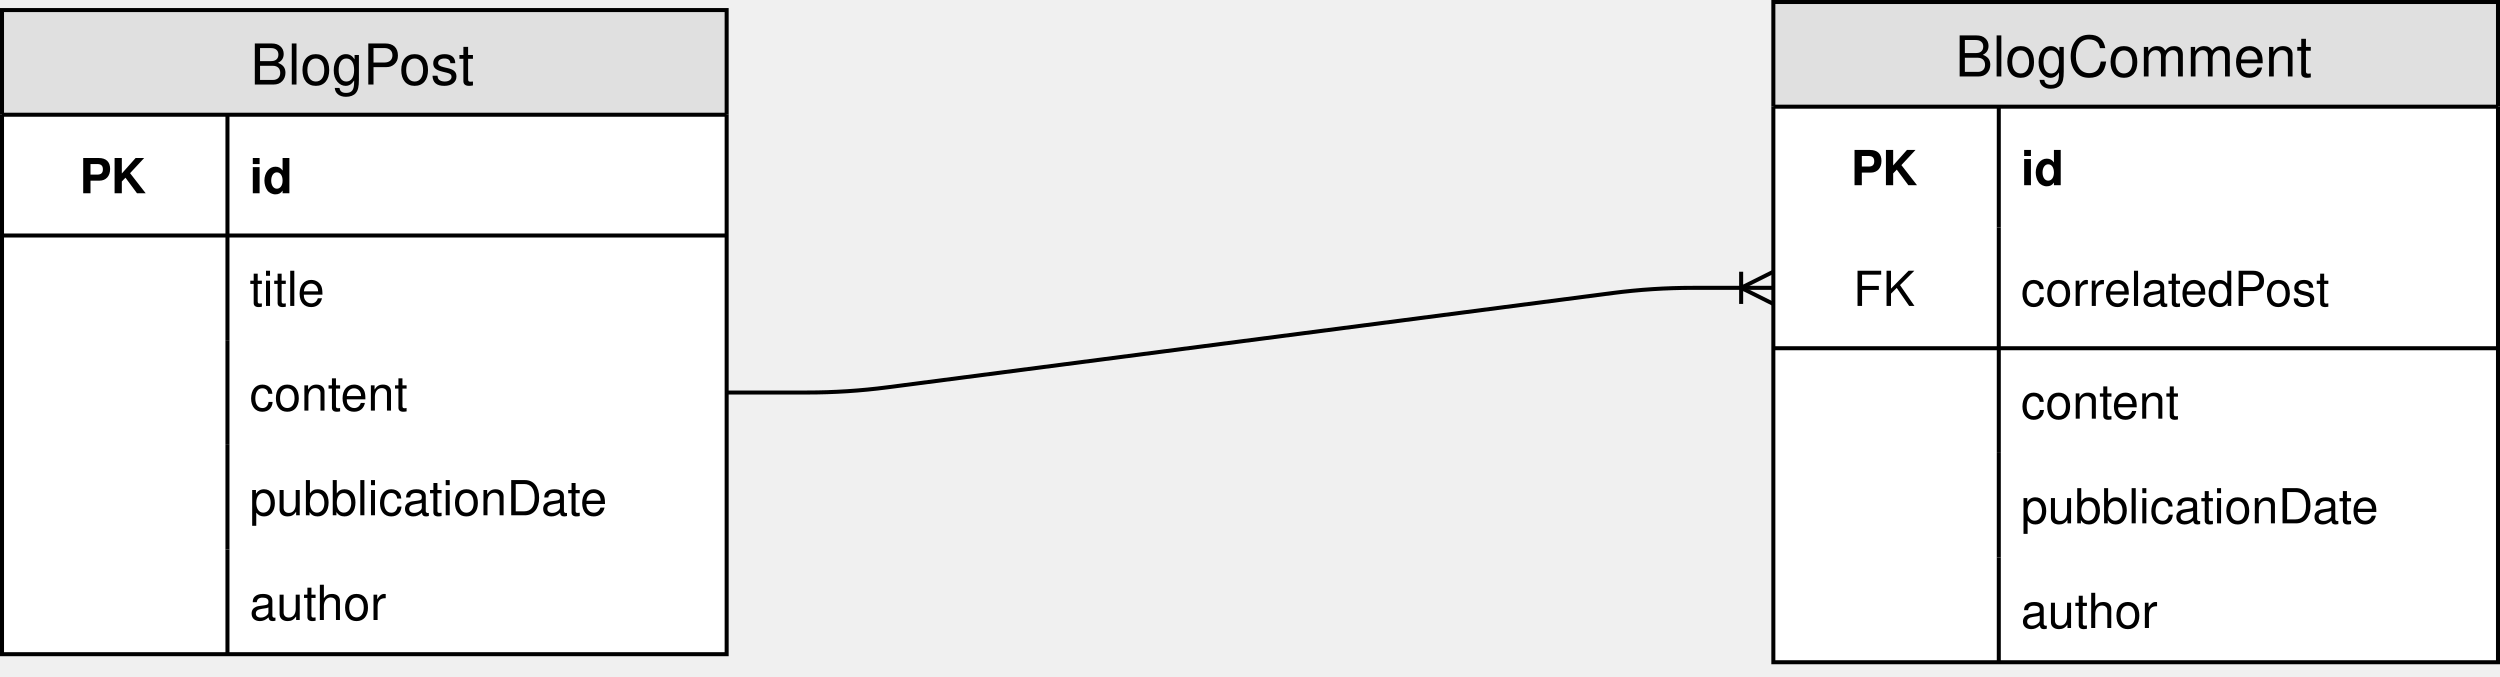
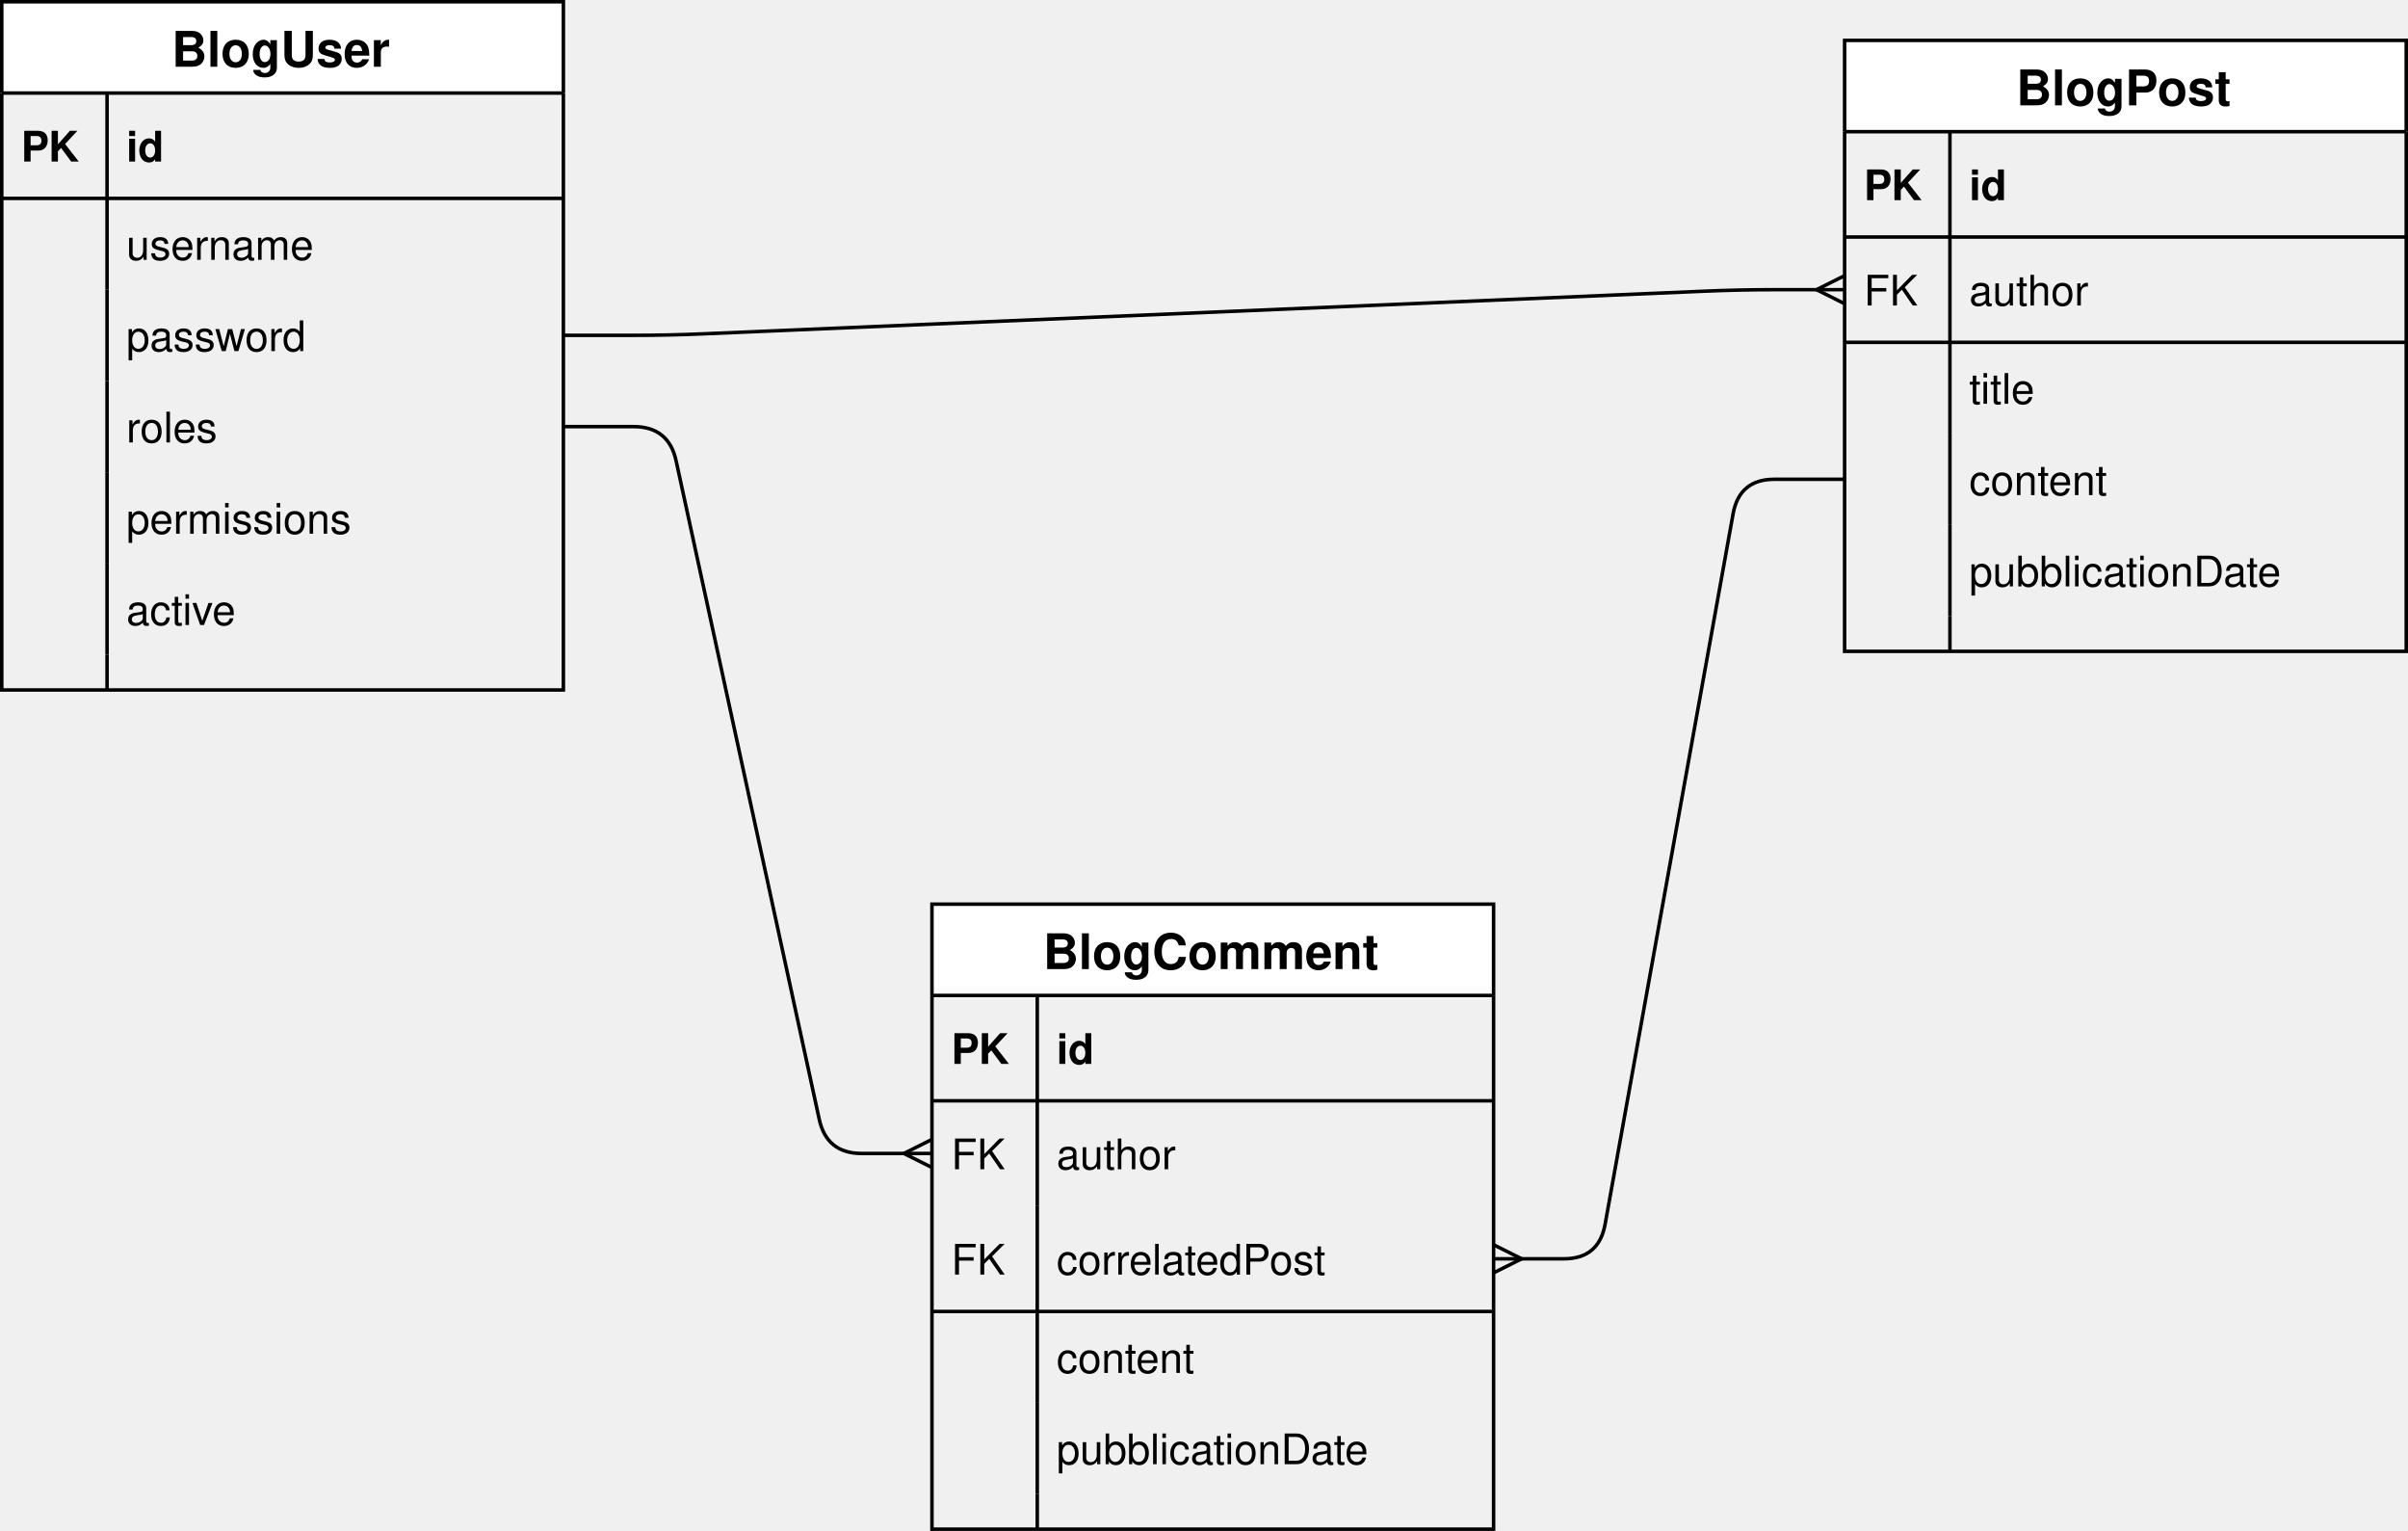
- <svg xmlns="http://www.w3.org/2000/svg" version="1.1" width="621px" height="168px" viewBox="-0.5 -0.5 621 168" content="&lt;mxfile host=&quot;Electron&quot; modified=&quot;2020-03-09T18:24:41.661Z&quot; agent=&quot;Mozilla/5.0 (Windows NT 10.0; Win64; x64) AppleWebKit/537.36 (KHTML, like Gecko) draw.io/12.6.5 Chrome/80.0.399.86 Electron/8.0.0 Safari/537.36&quot; version=&quot;12.6.5&quot; etag=&quot;mew3KXNLpPm3Ix8e0VzK&quot; type=&quot;device&quot;&gt;&lt;diagram id=&quot;9vXZLdP4zpyYT9cy69Ba&quot;&gt;7Vtdb6M4FP01eR1hCJQ8TtJ2V9pWqtqRdvbRCQ5YYzAyziSZX7/XYAeIyZbJJDSzoo1U7vXn9T3HDgc68Rbp7g+B8+SZR4RNXCfaTbz7iesiJwzgj/LsK0/oaEcsaKQr1Y43+oOYltq7oREpWhUl50zSvO1c8SwjK9nyYSH4tl1tzVl71BzHxHK8rTCzvX/TSCbai4JZXfAnoXGihw7du6ogxaayjqRIcMS3DZf3MPEWgnNZXaW7BWFq8cy6VO0eT5QeJiZIJvs0cKsG3zHb6NjmjMcvvJB6fnJvgi62NGU4A2u+5pl80yUO2KuEsugJ7/lGDVpIvPpmrHnCBf0B9TGDIgQOKBZS59QNVG+UsQVnXJTjeMRRv62Wb6pHPZYgBbR9MRGiI9cz3rUqPuFCmllyxnBe0GU5b9UwxSKm2ZxLyVNdyUT52J7UuvyBcsxonIFvBWMRYdaiigZNwdYLSoQku5NJQYdUA0cIT4kUe6hiGngaHZoerqPtbQNsofYlDZyhQDuxBnh86LvGAFxoGHRDwrMgASUWGBKcq0sISlLMXoFlOItV6VzyXK8lI2uz9kJPUl0vzXqjxnpWdedq3SgQ7bN2pzSKyl6bIMl4icIixyuaxU/VKIFTu171aCofHLpcs5JjCXRGMjUbLrHEywN+c04zWS6ZP4cPLOLC+eRPfIh0ATaqbfio6kIueFZIgWmZUQIg2xIFtHkkeP4FYEVMtE2u+Ed4cfvixe3Gi8FH0A8e3gXQMbXQ8fLXz6CjuRzoFFqWTUZ2ZN4i4UnYtDEyvRRE3kOBClwH2Dvf+rDSY9ZHRBMHXjcOGon3g+vk3bfyLqmEmV5lY3De3xjKzn7zXeGyu4Dfcxcwu8WvoCGw0PDLQOjL+f/Ew/+M7v5ZdL9Egu+sBMN8pZrYSPhbIXzoDkf4cCT8EIS/+zDCz6wE55vlksGKS8qzeyzHo/52mI+ccDjqG9Fl5P51uT/7MO4jZGUYb2QCCRkpfzOU96YDUt6WBUfKX4Hy6IQOOATnbZlPKb8Lnqad3/JH8XcyjPjr37XFXzTredajYHoBWNj63rXU3x7HwKj+Nrh6E/IvsnXAUf8d8MCYnnVgXCTztua34kIQBreGUfcDw/EZ0Rm7xNnfH9/ZJfrKwxfBii0fPp69SzjjLvGzu0TwcbuELRSOwvHw95Lv7AXhgI+KkK0sjveS1yB9+GH3kq6tEI7i8e2yHxl5Zwj6u7a2ONL/CvRvvD04OP1ttXCUj2+O9N6Aj4w63iEcSX8N0p94ZjAE6W2h0EoxiWJi7uJgzlTuX5VcAF8JHuoSa0USmRq1mGTRZ/W6NpgPr5DmL/wZZ/uyAKb7VeeiNP5RxiffmPe7ZuH93lg7Kr+azuG60QqsupEyTJsqLBVLKz8F34iVdunbXWlIPKnlkh7Cb5ORTpewa5yl2EK/t+fRlUQ9xosC6eTka8XT2dENXxWSblVDwerIPerIO+6oWgiroxJTh8C7YAZm/e57Vb3+DwLv4V8=&lt;/diagram&gt;&lt;/mxfile&gt;">
+ <svg xmlns="http://www.w3.org/2000/svg" version="1.1" width="686px" height="436px" viewBox="-0.5 -0.5 686 436">
  <defs>
-     <clipPath id="mx-clip-60-28-116-30-0">
-       <rect x="60" y="28" width="116" height="30" />
+     <clipPath id="mx-clip-299-283-122-30-0">
+       <rect x="299" y="283" width="122" height="30" />
    </clipPath>
-     <clipPath id="mx-clip-4-28-48-30-0">
-       <rect x="4" y="28" width="48" height="30" />
+     <clipPath id="mx-clip-269-283-22-30-0">
+       <rect x="269" y="283" width="22" height="30" />
    </clipPath>
-     <clipPath id="mx-clip-60-63-116-26-0">
-       <rect x="60" y="63" width="116" height="26" />
+     <clipPath id="mx-clip-299-313-122-30-0">
+       <rect x="299" y="313" width="122" height="30" />
    </clipPath>
-     <clipPath id="mx-clip-60-89-116-26-0">
-       <rect x="60" y="89" width="116" height="26" />
+     <clipPath id="mx-clip-269-313-22-30-0">
+       <rect x="269" y="313" width="22" height="30" />
    </clipPath>
-     <clipPath id="mx-clip-60-115-116-26-0">
-       <rect x="60" y="115" width="116" height="26" />
+     <clipPath id="mx-clip-299-343-122-30-0">
+       <rect x="299" y="343" width="122" height="30" />
    </clipPath>
-     <clipPath id="mx-clip-60-141-116-26-0">
-       <rect x="60" y="141" width="116" height="26" />
+     <clipPath id="mx-clip-269-343-22-30-0">
+       <rect x="269" y="343" width="22" height="30" />
    </clipPath>
-     <clipPath id="mx-clip-500-26-116-30-0">
-       <rect x="500" y="26" width="116" height="30" />
+     <clipPath id="mx-clip-299-378-122-26-0">
+       <rect x="299" y="378" width="122" height="26" />
    </clipPath>
-     <clipPath id="mx-clip-444-26-48-30-0">
-       <rect x="444" y="26" width="48" height="30" />
+     <clipPath id="mx-clip-299-404-122-26-0">
+       <rect x="299" y="404" width="122" height="26" />
    </clipPath>
-     <clipPath id="mx-clip-500-56-116-30-0">
-       <rect x="500" y="56" width="116" height="30" />
+     <clipPath id="mx-clip-34-26-122-30-0">
+       <rect x="34" y="26" width="122" height="30" />
    </clipPath>
-     <clipPath id="mx-clip-444-56-48-30-0">
-       <rect x="444" y="56" width="48" height="30" />
+     <clipPath id="mx-clip-4-26-22-30-0">
+       <rect x="4" y="26" width="22" height="30" />
    </clipPath>
-     <clipPath id="mx-clip-500-91-116-26-0">
-       <rect x="500" y="91" width="116" height="26" />
+     <clipPath id="mx-clip-34-61-122-26-0">
+       <rect x="34" y="61" width="122" height="26" />
    </clipPath>
-     <clipPath id="mx-clip-500-117-116-26-0">
-       <rect x="500" y="117" width="116" height="26" />
+     <clipPath id="mx-clip-34-87-122-26-0">
+       <rect x="34" y="87" width="122" height="26" />
    </clipPath>
-     <clipPath id="mx-clip-500-143-116-26-0">
-       <rect x="500" y="143" width="116" height="26" />
+     <clipPath id="mx-clip-34-113-122-26-0">
+       <rect x="34" y="113" width="122" height="26" />
+     </clipPath>
+     <clipPath id="mx-clip-34-139-122-26-0">
+       <rect x="34" y="139" width="122" height="26" />
+     </clipPath>
+     <clipPath id="mx-clip-34-165-122-26-0">
+       <rect x="34" y="165" width="122" height="26" />
+     </clipPath>
+     <clipPath id="mx-clip-559-37-122-30-0">
+       <rect x="559" y="37" width="122" height="30" />
+     </clipPath>
+     <clipPath id="mx-clip-529-37-22-30-0">
+       <rect x="529" y="37" width="22" height="30" />
+     </clipPath>
+     <clipPath id="mx-clip-559-67-122-30-0">
+       <rect x="559" y="67" width="122" height="30" />
+     </clipPath>
+     <clipPath id="mx-clip-529-67-22-30-0">
+       <rect x="529" y="67" width="22" height="30" />
+     </clipPath>
+     <clipPath id="mx-clip-559-102-122-26-0">
+       <rect x="559" y="102" width="122" height="26" />
+     </clipPath>
+     <clipPath id="mx-clip-559-128-122-26-0">
+       <rect x="559" y="128" width="122" height="26" />
+     </clipPath>
+     <clipPath id="mx-clip-559-154-122-26-0">
+       <rect x="559" y="154" width="122" height="26" />
    </clipPath>
  </defs>
  <g>
-     <path d="M 0 28 L 0 2 L 180 2 L 180 28" fill="#e0e0e0" stroke="#000000" stroke-miterlimit="10" pointer-events="all" />
-     <path d="M 0 28 L 0 162 L 180 162 L 180 28" fill="#ffffff" stroke="#000000" stroke-miterlimit="10" pointer-events="all" />
-     <path d="M 0 28 L 180 28" fill="none" stroke="#000000" stroke-miterlimit="10" pointer-events="all" />
-     <g fill="#000000" font-family="Helvetica" text-anchor="middle" font-size="14px">
-       <text x="89.5" y="20.5">BlogPost</text>
+     <path d="M 160 121 L 180 121 Q 190 121 192.12 130.77 L 232.88 318.23 Q 235 328 245 328 L 265 328" fill="none" stroke="#000000" stroke-miterlimit="10" pointer-events="stroke" />
+     <path d="M 265 324 L 257 328 L 265 332" fill="none" stroke="#000000" stroke-miterlimit="10" pointer-events="all" />
+     <path d="M 160 95 L 180 95 Q 190 95 199.99 94.57 L 485.01 82.43 Q 495 82 505 82 L 525 82" fill="none" stroke="#000000" stroke-miterlimit="10" pointer-events="stroke" />
+     <path d="M 525 78 L 517 82 L 525 86" fill="none" stroke="#000000" stroke-miterlimit="10" pointer-events="all" />
+     <path d="M 425 358 L 445 358 Q 455 358 456.77 348.16 L 493.23 145.84 Q 495 136 505 136 L 525 136" fill="none" stroke="#000000" stroke-miterlimit="10" pointer-events="stroke" />
+     <path d="M 425 362 L 433 358 L 425 354" fill="none" stroke="#000000" stroke-miterlimit="10" pointer-events="all" />
+     <path d="M 265 283 L 265 257 L 425 257 L 425 283" fill="#ffffff" stroke="#000000" stroke-miterlimit="10" pointer-events="all" />
+     <path d="M 265 283 L 265 435 L 425 435 L 425 283" fill="none" stroke="#000000" stroke-miterlimit="10" pointer-events="none" />
+     <path d="M 265 283 L 425 283" fill="none" stroke="#000000" stroke-miterlimit="10" pointer-events="none" />
+     <g fill="#000000" font-family="Helvetica" font-weight="bold" text-anchor="middle" font-size="14px">
+       <text x="344.5" y="275.5">BlogComment</text>
    </g>
-     <rect x="0" y="28" width="180" height="30" fill="none" stroke="none" pointer-events="all" />
-     <rect x="0" y="28" width="180" height="30" fill="none" stroke="none" pointer-events="all" />
-     <path d="M 0 28 M 180 28 M 180 58 L 0 58" fill="none" stroke="#000000" stroke-miterlimit="10" pointer-events="all" />
-     <g fill="#000000" font-family="Helvetica" font-weight="bold" text-decoration="underline" clip-path="url(#mx-clip-60-28-116-30-0)" font-size="12px">
-       <text x="61.5" y="47.5">id</text>
+     <path d="M 265 283 M 425 283 M 425 313 L 265 313" fill="none" stroke="#000000" stroke-miterlimit="10" pointer-events="none" />
+     <g fill="#000000" font-family="Helvetica" font-weight="bold" text-decoration="underline" clip-path="url(#mx-clip-299-283-122-30-0)" font-size="12px">
+       <text x="300.5" y="302.5">id</text>
    </g>
-     <rect x="0" y="28" width="56" height="30" fill="none" stroke="none" pointer-events="all" />
-     <rect x="0" y="28" width="56" height="30" fill="none" stroke="none" pointer-events="all" />
-     <path d="M 0 28 M 56 28 L 56 58 M 0 58" fill="none" stroke="#000000" stroke-miterlimit="10" pointer-events="all" />
-     <g fill="#000000" font-family="Helvetica" font-weight="bold" clip-path="url(#mx-clip-4-28-48-30-0)" text-anchor="middle" font-size="12px">
-       <text x="27.5" y="47.5">PK</text>
+     <path d="M 265 283 M 295 283 L 295 313 M 265 313" fill="none" stroke="#000000" stroke-miterlimit="10" pointer-events="none" />
+     <g fill="#000000" font-family="Helvetica" font-weight="bold" clip-path="url(#mx-clip-269-283-22-30-0)" font-size="12px">
+       <text x="270.5" y="302.5">PK</text>
    </g>
-     <rect x="0" y="58" width="180" height="26" fill="none" stroke="none" pointer-events="all" />
-     <rect x="0" y="58" width="180" height="26" fill="none" stroke="none" pointer-events="all" />
-     <path d="M 0 58 M 180 58 M 180 84 M 0 84" fill="none" stroke="#000000" stroke-miterlimit="10" pointer-events="all" />
-     <g fill="#000000" font-family="Helvetica" clip-path="url(#mx-clip-60-63-116-26-0)" font-size="12px">
-       <text x="61.5" y="75.5">title</text>
+     <g fill="#000000" font-family="Helvetica" text-decoration="underline" clip-path="url(#mx-clip-299-313-122-30-0)" font-size="12px">
+       <text x="300.5" y="332.5">author</text>
    </g>
-     <rect x="0" y="58" width="56" height="26" fill="none" stroke="none" pointer-events="all" />
-     <rect x="0" y="58" width="56" height="26" fill="none" stroke="none" pointer-events="all" />
-     <path d="M 0 58 M 56 58 L 56 84 M 0 84" fill="none" stroke="#000000" stroke-miterlimit="10" pointer-events="all" />
-     <rect x="0" y="84" width="180" height="26" fill="none" stroke="none" pointer-events="all" />
-     <rect x="0" y="84" width="180" height="26" fill="none" stroke="none" pointer-events="all" />
-     <path d="M 0 84 M 180 84 M 180 110 M 0 110" fill="none" stroke="#000000" stroke-miterlimit="10" pointer-events="all" />
-     <g fill="#000000" font-family="Helvetica" clip-path="url(#mx-clip-60-89-116-26-0)" font-size="12px">
-       <text x="61.5" y="101.5">content</text>
+     <path d="M 265 313 M 295 313 L 295 343 M 265 343" fill="none" stroke="#000000" stroke-miterlimit="10" pointer-events="none" />
+     <g fill="#000000" font-family="Helvetica" clip-path="url(#mx-clip-269-313-22-30-0)" font-size="12px">
+       <text x="270.5" y="332.5">FK</text>
    </g>
-     <rect x="0" y="84" width="56" height="26" fill="none" stroke="none" pointer-events="all" />
-     <rect x="0" y="84" width="56" height="26" fill="none" stroke="none" pointer-events="all" />
-     <path d="M 0 84 M 56 84 L 56 110 M 0 110" fill="none" stroke="#000000" stroke-miterlimit="10" pointer-events="all" />
-     <rect x="0" y="110" width="180" height="26" fill="none" stroke="none" pointer-events="all" />
-     <rect x="0" y="110" width="180" height="26" fill="none" stroke="none" pointer-events="all" />
-     <path d="M 0 110 M 180 110 M 180 136 M 0 136" fill="none" stroke="#000000" stroke-miterlimit="10" pointer-events="all" />
-     <g fill="#000000" font-family="Helvetica" clip-path="url(#mx-clip-60-115-116-26-0)" font-size="12px">
-       <text x="61.5" y="127.5">pubblicationDate</text>
+     <path d="M 265 343 M 425 343 M 425 373 L 265 373" fill="none" stroke="#000000" stroke-miterlimit="10" pointer-events="none" />
+     <g fill="#000000" font-family="Helvetica" text-decoration="underline" clip-path="url(#mx-clip-299-343-122-30-0)" font-size="12px">
+       <text x="300.5" y="362.5">correlatedPost</text>
    </g>
-     <rect x="0" y="110" width="56" height="26" fill="none" stroke="none" pointer-events="all" />
-     <rect x="0" y="110" width="56" height="26" fill="none" stroke="none" pointer-events="all" />
-     <path d="M 0 110 M 56 110 L 56 136 M 0 136" fill="none" stroke="#000000" stroke-miterlimit="10" pointer-events="all" />
-     <rect x="0" y="136" width="180" height="26" fill="none" stroke="none" pointer-events="all" />
-     <rect x="0" y="136" width="180" height="26" fill="none" stroke="none" pointer-events="all" />
-     <path d="M 0 136 M 180 136 M 180 162 M 0 162" fill="none" stroke="#000000" stroke-miterlimit="10" pointer-events="all" />
-     <g fill="#000000" font-family="Helvetica" clip-path="url(#mx-clip-60-141-116-26-0)" font-size="12px">
-       <text x="61.5" y="153.5">author</text>
+     <path d="M 265 343 M 295 343 L 295 373 M 265 373" fill="none" stroke="#000000" stroke-miterlimit="10" pointer-events="none" />
+     <g fill="#000000" font-family="Helvetica" clip-path="url(#mx-clip-269-343-22-30-0)" font-size="12px">
+       <text x="270.5" y="362.5">FK</text>
    </g>
-     <rect x="0" y="136" width="56" height="26" fill="none" stroke="none" pointer-events="all" />
-     <rect x="0" y="136" width="56" height="26" fill="none" stroke="none" pointer-events="all" />
-     <path d="M 0 136 M 56 136 L 56 162 M 0 162" fill="none" stroke="#000000" stroke-miterlimit="10" pointer-events="all" />
-     <path d="M 440 26 L 440 0 L 620 0 L 620 26" fill="#e0e0e0" stroke="#000000" stroke-miterlimit="10" pointer-events="all" />
-     <path d="M 440 26 L 440 164 L 620 164 L 620 26" fill="#ffffff" stroke="#000000" stroke-miterlimit="10" pointer-events="all" />
-     <path d="M 440 26 L 620 26" fill="none" stroke="#000000" stroke-miterlimit="10" pointer-events="all" />
-     <g fill="#000000" font-family="Helvetica" text-anchor="middle" font-size="14px">
-       <text x="529.5" y="18.5">BlogComment</text>
+     <path d="M 265 373 M 425 373 M 425 399 M 265 399" fill="none" stroke="#000000" stroke-miterlimit="10" pointer-events="none" />
+     <g fill="#000000" font-family="Helvetica" clip-path="url(#mx-clip-299-378-122-26-0)" font-size="12px">
+       <text x="300.5" y="390.5">content</text>
    </g>
-     <rect x="440" y="26" width="180" height="30" fill="none" stroke="none" pointer-events="all" />
-     <rect x="440" y="26" width="180" height="30" fill="none" stroke="none" pointer-events="all" />
-     <path d="M 440 26 M 620 26 M 620 56 M 440 56" fill="none" stroke="#000000" stroke-miterlimit="10" pointer-events="all" />
-     <g fill="#000000" font-family="Helvetica" font-weight="bold" text-decoration="underline" clip-path="url(#mx-clip-500-26-116-30-0)" font-size="12px">
-       <text x="501.5" y="45.5">id</text>
+     <path d="M 265 373 M 295 373 L 295 399 M 265 399" fill="none" stroke="#000000" stroke-miterlimit="10" pointer-events="none" />
+     <path d="M 265 399 M 425 399 M 425 425 M 265 425" fill="none" stroke="#000000" stroke-miterlimit="10" pointer-events="none" />
+     <g fill="#000000" font-family="Helvetica" clip-path="url(#mx-clip-299-404-122-26-0)" font-size="12px">
+       <text x="300.5" y="416.5">pubblicationDate</text>
    </g>
-     <rect x="440" y="26" width="56" height="30" fill="none" stroke="none" pointer-events="all" />
-     <rect x="440" y="26" width="56" height="30" fill="none" stroke="none" pointer-events="all" />
-     <path d="M 440 26 M 496 26 L 496 56 M 440 56" fill="none" stroke="#000000" stroke-miterlimit="10" pointer-events="all" />
-     <g fill="#000000" font-family="Helvetica" font-weight="bold" clip-path="url(#mx-clip-444-26-48-30-0)" text-anchor="middle" font-size="12px">
-       <text x="467.5" y="45.5">PK</text>
+     <path d="M 265 399 M 295 399 L 295 425 M 265 425" fill="none" stroke="#000000" stroke-miterlimit="10" pointer-events="none" />
+     <path d="M 265 425 M 425 425 M 425 435 M 265 435" fill="none" stroke="#000000" stroke-miterlimit="10" pointer-events="none" />
+     <path d="M 265 425 M 295 425 L 295 435 M 265 435" fill="none" stroke="#000000" stroke-miterlimit="10" pointer-events="none" />
+     <path d="M 0 26 L 0 0 L 160 0 L 160 26" fill="#ffffff" stroke="#000000" stroke-miterlimit="10" pointer-events="none" />
+     <path d="M 0 26 L 0 196 L 160 196 L 160 26" fill="none" stroke="#000000" stroke-miterlimit="10" pointer-events="none" />
+     <path d="M 0 26 L 160 26" fill="none" stroke="#000000" stroke-miterlimit="10" pointer-events="none" />
+     <g fill="#000000" font-family="Helvetica" font-weight="bold" text-anchor="middle" font-size="14px">
+       <text x="79.5" y="18.5">BlogUser</text>
    </g>
-     <rect x="440" y="56" width="180" height="30" fill="none" stroke="none" pointer-events="all" />
-     <rect x="440" y="56" width="180" height="30" fill="none" stroke="none" pointer-events="all" />
-     <path d="M 440 56 M 620 56 M 620 86 L 440 86" fill="none" stroke="#000000" stroke-miterlimit="10" pointer-events="all" />
-     <g fill="#000000" font-family="Helvetica" clip-path="url(#mx-clip-500-56-116-30-0)" font-size="12px">
-       <text x="501.5" y="75.5">correlatedPost</text>
+     <path d="M 0 26 M 160 26 M 160 56 L 0 56" fill="none" stroke="#000000" stroke-miterlimit="10" pointer-events="none" />
+     <g fill="#000000" font-family="Helvetica" font-weight="bold" text-decoration="underline" clip-path="url(#mx-clip-34-26-122-30-0)" font-size="12px">
+       <text x="35.5" y="45.5">id</text>
    </g>
-     <rect x="440" y="56" width="56" height="30" fill="none" stroke="none" pointer-events="all" />
-     <rect x="440" y="56" width="56" height="30" fill="none" stroke="none" pointer-events="all" />
-     <path d="M 440 56 M 496 56 L 496 86 M 440 86" fill="none" stroke="#000000" stroke-miterlimit="10" pointer-events="all" />
-     <g fill="#000000" font-family="Helvetica" clip-path="url(#mx-clip-444-56-48-30-0)" text-anchor="middle" font-size="12px">
-       <text x="467.5" y="75.5">FK</text>
+     <path d="M 0 26 M 30 26 L 30 56 M 0 56" fill="none" stroke="#000000" stroke-miterlimit="10" pointer-events="none" />
+     <g fill="#000000" font-family="Helvetica" font-weight="bold" clip-path="url(#mx-clip-4-26-22-30-0)" font-size="12px">
+       <text x="5.5" y="45.5">PK</text>
    </g>
-     <rect x="440" y="86" width="180" height="26" fill="none" stroke="none" pointer-events="all" />
-     <rect x="440" y="86" width="180" height="26" fill="none" stroke="none" pointer-events="all" />
-     <path d="M 440 86 M 620 86 M 620 112 M 440 112" fill="none" stroke="#000000" stroke-miterlimit="10" pointer-events="all" />
-     <g fill="#000000" font-family="Helvetica" clip-path="url(#mx-clip-500-91-116-26-0)" font-size="12px">
-       <text x="501.5" y="103.5">content</text>
+     <path d="M 0 56 M 160 56 M 160 82 M 0 82" fill="none" stroke="#000000" stroke-miterlimit="10" pointer-events="none" />
+     <g fill="#000000" font-family="Helvetica" clip-path="url(#mx-clip-34-61-122-26-0)" font-size="12px">
+       <text x="35.5" y="73.5">username</text>
    </g>
-     <rect x="440" y="86" width="56" height="26" fill="none" stroke="none" pointer-events="all" />
-     <rect x="440" y="86" width="56" height="26" fill="none" stroke="none" pointer-events="all" />
-     <path d="M 440 86 M 496 86 L 496 112 M 440 112" fill="none" stroke="#000000" stroke-miterlimit="10" pointer-events="all" />
-     <rect x="440" y="112" width="180" height="26" fill="none" stroke="none" pointer-events="all" />
-     <rect x="440" y="112" width="180" height="26" fill="none" stroke="none" pointer-events="all" />
-     <path d="M 440 112 M 620 112 M 620 138 M 440 138" fill="none" stroke="#000000" stroke-miterlimit="10" pointer-events="all" />
-     <g fill="#000000" font-family="Helvetica" clip-path="url(#mx-clip-500-117-116-26-0)" font-size="12px">
-       <text x="501.5" y="129.5">pubblicationDate</text>
+     <path d="M 0 56 M 30 56 L 30 82 M 0 82" fill="none" stroke="#000000" stroke-miterlimit="10" pointer-events="none" />
+     <path d="M 0 82 M 160 82 M 160 108 M 0 108" fill="none" stroke="#000000" stroke-miterlimit="10" pointer-events="none" />
+     <g fill="#000000" font-family="Helvetica" clip-path="url(#mx-clip-34-87-122-26-0)" font-size="12px">
+       <text x="35.5" y="99.5">password</text>
    </g>
-     <rect x="440" y="112" width="56" height="26" fill="none" stroke="none" pointer-events="all" />
-     <rect x="440" y="112" width="56" height="26" fill="none" stroke="none" pointer-events="all" />
-     <path d="M 440 112 M 496 112 L 496 138 M 440 138" fill="none" stroke="#000000" stroke-miterlimit="10" pointer-events="all" />
-     <rect x="440" y="138" width="180" height="26" fill="none" stroke="none" pointer-events="all" />
-     <rect x="440" y="138" width="180" height="26" fill="none" stroke="none" pointer-events="all" />
-     <path d="M 440 138 M 620 138 M 620 164 M 440 164" fill="none" stroke="#000000" stroke-miterlimit="10" pointer-events="all" />
-     <g fill="#000000" font-family="Helvetica" clip-path="url(#mx-clip-500-143-116-26-0)" font-size="12px">
-       <text x="501.5" y="155.5">author</text>
+     <path d="M 0 82 M 30 82 L 30 108 M 0 108" fill="none" stroke="#000000" stroke-miterlimit="10" pointer-events="none" />
+     <path d="M 0 108 M 160 108 M 160 134 M 0 134" fill="none" stroke="#000000" stroke-miterlimit="10" pointer-events="none" />
+     <g fill="#000000" font-family="Helvetica" clip-path="url(#mx-clip-34-113-122-26-0)" font-size="12px">
+       <text x="35.5" y="125.5">roles</text>
    </g>
-     <rect x="440" y="138" width="56" height="26" fill="none" stroke="none" pointer-events="all" />
-     <rect x="440" y="138" width="56" height="26" fill="none" stroke="none" pointer-events="all" />
-     <path d="M 440 138 M 496 138 L 496 164 M 440 164" fill="none" stroke="#000000" stroke-miterlimit="10" pointer-events="all" />
-     <path d="M 180 97 L 200 97 Q 210 97 219.92 95.71 L 400.08 72.29 Q 410 71 420 71 L 440 71" fill="none" stroke="#000000" stroke-miterlimit="10" pointer-events="stroke" />
-     <path d="M 432 75 L 432 67 M 440 67 L 432 71 L 440 75" fill="none" stroke="#000000" stroke-miterlimit="10" pointer-events="all" />
+     <path d="M 0 108 M 30 108 L 30 134 M 0 134" fill="none" stroke="#000000" stroke-miterlimit="10" pointer-events="none" />
+     <path d="M 0 134 M 160 134 M 160 160 M 0 160" fill="none" stroke="#000000" stroke-miterlimit="10" pointer-events="none" />
+     <g fill="#000000" font-family="Helvetica" clip-path="url(#mx-clip-34-139-122-26-0)" font-size="12px">
+       <text x="35.5" y="151.5">permissions</text>
+     </g>
+     <path d="M 0 134 M 30 134 L 30 160 M 0 160" fill="none" stroke="#000000" stroke-miterlimit="10" pointer-events="none" />
+     <path d="M 0 160 M 160 160 M 160 186 M 0 186" fill="none" stroke="#000000" stroke-miterlimit="10" pointer-events="none" />
+     <g fill="#000000" font-family="Helvetica" clip-path="url(#mx-clip-34-165-122-26-0)" font-size="12px">
+       <text x="35.5" y="177.5">active</text>
+     </g>
+     <path d="M 0 160 M 30 160 L 30 186 M 0 186" fill="none" stroke="#000000" stroke-miterlimit="10" pointer-events="none" />
+     <path d="M 0 186 M 160 186 M 160 196 M 0 196" fill="none" stroke="#000000" stroke-miterlimit="10" pointer-events="none" />
+     <path d="M 0 186 M 30 186 L 30 196 M 0 196" fill="none" stroke="#000000" stroke-miterlimit="10" pointer-events="none" />
+     <path d="M 525 37 L 525 11 L 685 11 L 685 37" fill="#ffffff" stroke="#000000" stroke-miterlimit="10" pointer-events="none" />
+     <path d="M 525 37 L 525 185 L 685 185 L 685 37" fill="none" stroke="#000000" stroke-miterlimit="10" pointer-events="none" />
+     <path d="M 525 37 L 685 37" fill="none" stroke="#000000" stroke-miterlimit="10" pointer-events="none" />
+     <g fill="#000000" font-family="Helvetica" font-weight="bold" text-anchor="middle" font-size="14px">
+       <text x="604.5" y="29.5">BlogPost</text>
+     </g>
+     <path d="M 525 37 M 685 37 M 685 67 L 525 67" fill="none" stroke="#000000" stroke-miterlimit="10" pointer-events="none" />
+     <g fill="#000000" font-family="Helvetica" font-weight="bold" text-decoration="underline" clip-path="url(#mx-clip-559-37-122-30-0)" font-size="12px">
+       <text x="560.5" y="56.5">id</text>
+     </g>
+     <path d="M 525 37 M 555 37 L 555 67 M 525 67" fill="none" stroke="#000000" stroke-miterlimit="10" pointer-events="none" />
+     <g fill="#000000" font-family="Helvetica" font-weight="bold" clip-path="url(#mx-clip-529-37-22-30-0)" font-size="12px">
+       <text x="530.5" y="56.5">PK</text>
+     </g>
+     <path d="M 525 67 M 685 67 M 685 97 L 525 97" fill="none" stroke="#000000" stroke-miterlimit="10" pointer-events="none" />
+     <g fill="#000000" font-family="Helvetica" text-decoration="underline" clip-path="url(#mx-clip-559-67-122-30-0)" font-size="12px">
+       <text x="560.5" y="86.5">author</text>
+     </g>
+     <path d="M 525 67 M 555 67 L 555 97 M 525 97" fill="none" stroke="#000000" stroke-miterlimit="10" pointer-events="none" />
+     <g fill="#000000" font-family="Helvetica" clip-path="url(#mx-clip-529-67-22-30-0)" font-size="12px">
+       <text x="530.5" y="86.5">FK</text>
+     </g>
+     <path d="M 525 97 M 685 97 M 685 123 M 525 123" fill="none" stroke="#000000" stroke-miterlimit="10" pointer-events="none" />
+     <g fill="#000000" font-family="Helvetica" clip-path="url(#mx-clip-559-102-122-26-0)" font-size="12px">
+       <text x="560.5" y="114.5">title</text>
+     </g>
+     <path d="M 525 97 M 555 97 L 555 123 M 525 123" fill="none" stroke="#000000" stroke-miterlimit="10" pointer-events="none" />
+     <path d="M 525 123 M 685 123 M 685 149 M 525 149" fill="none" stroke="#000000" stroke-miterlimit="10" pointer-events="none" />
+     <g fill="#000000" font-family="Helvetica" clip-path="url(#mx-clip-559-128-122-26-0)" font-size="12px">
+       <text x="560.5" y="140.5">content</text>
+     </g>
+     <path d="M 525 123 M 555 123 L 555 149 M 525 149" fill="none" stroke="#000000" stroke-miterlimit="10" pointer-events="none" />
+     <path d="M 525 149 M 685 149 M 685 175 M 525 175" fill="none" stroke="#000000" stroke-miterlimit="10" pointer-events="none" />
+     <g fill="#000000" font-family="Helvetica" clip-path="url(#mx-clip-559-154-122-26-0)" font-size="12px">
+       <text x="560.5" y="166.5">pubblicationDate</text>
+     </g>
+     <path d="M 525 149 M 555 149 L 555 175 M 525 175" fill="none" stroke="#000000" stroke-miterlimit="10" pointer-events="none" />
+     <path d="M 525 175 M 685 175 M 685 185 M 525 185" fill="none" stroke="#000000" stroke-miterlimit="10" pointer-events="none" />
+     <path d="M 525 175 M 555 175 L 555 185 M 525 185" fill="none" stroke="#000000" stroke-miterlimit="10" pointer-events="none" />
  </g>
</svg>
